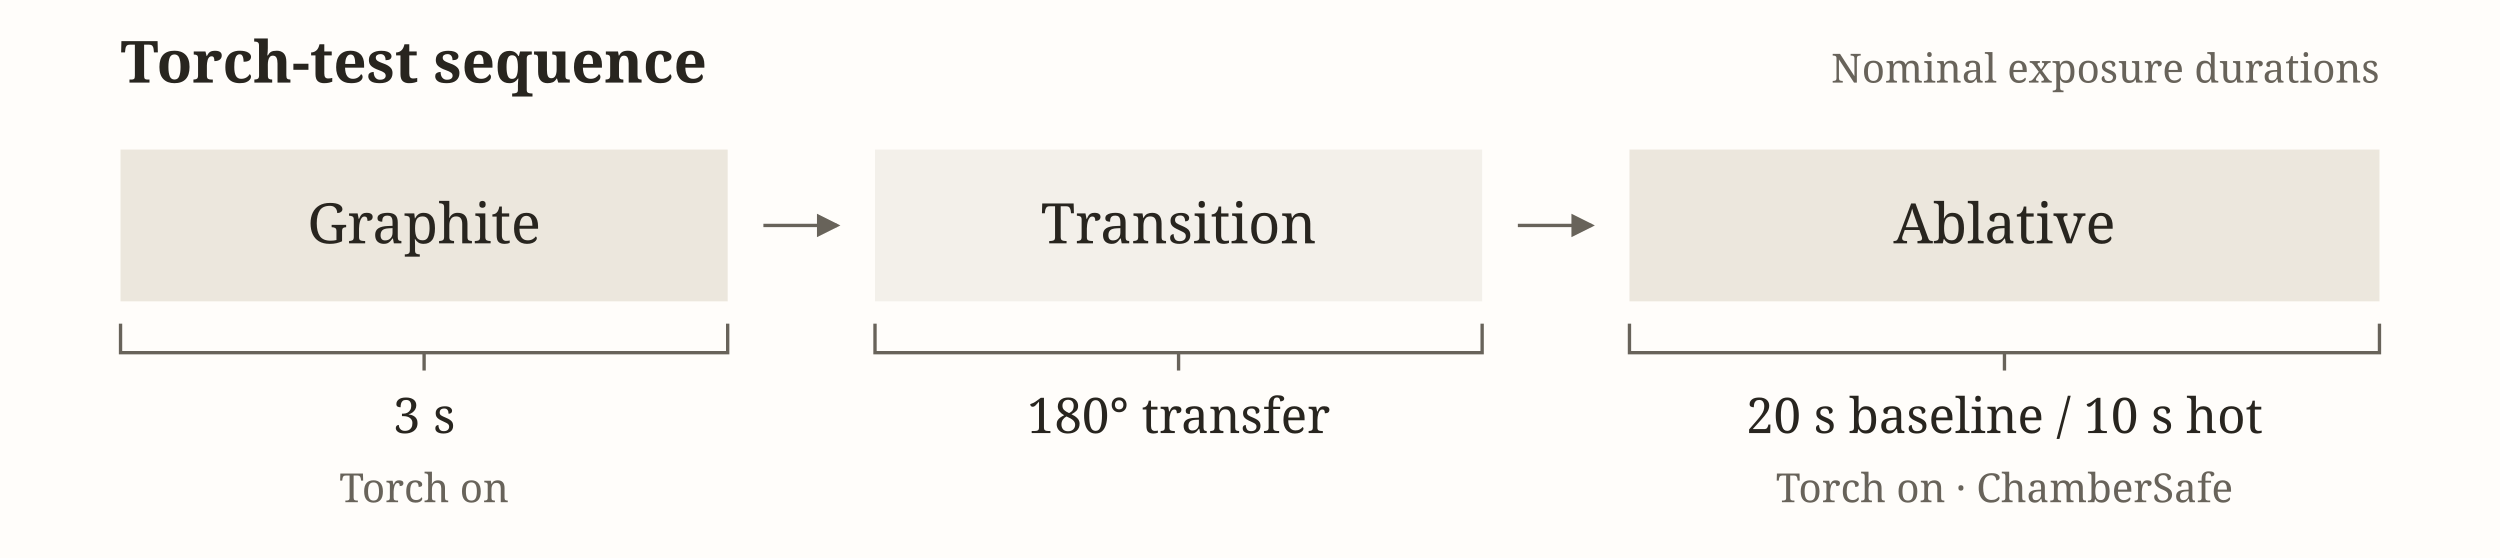
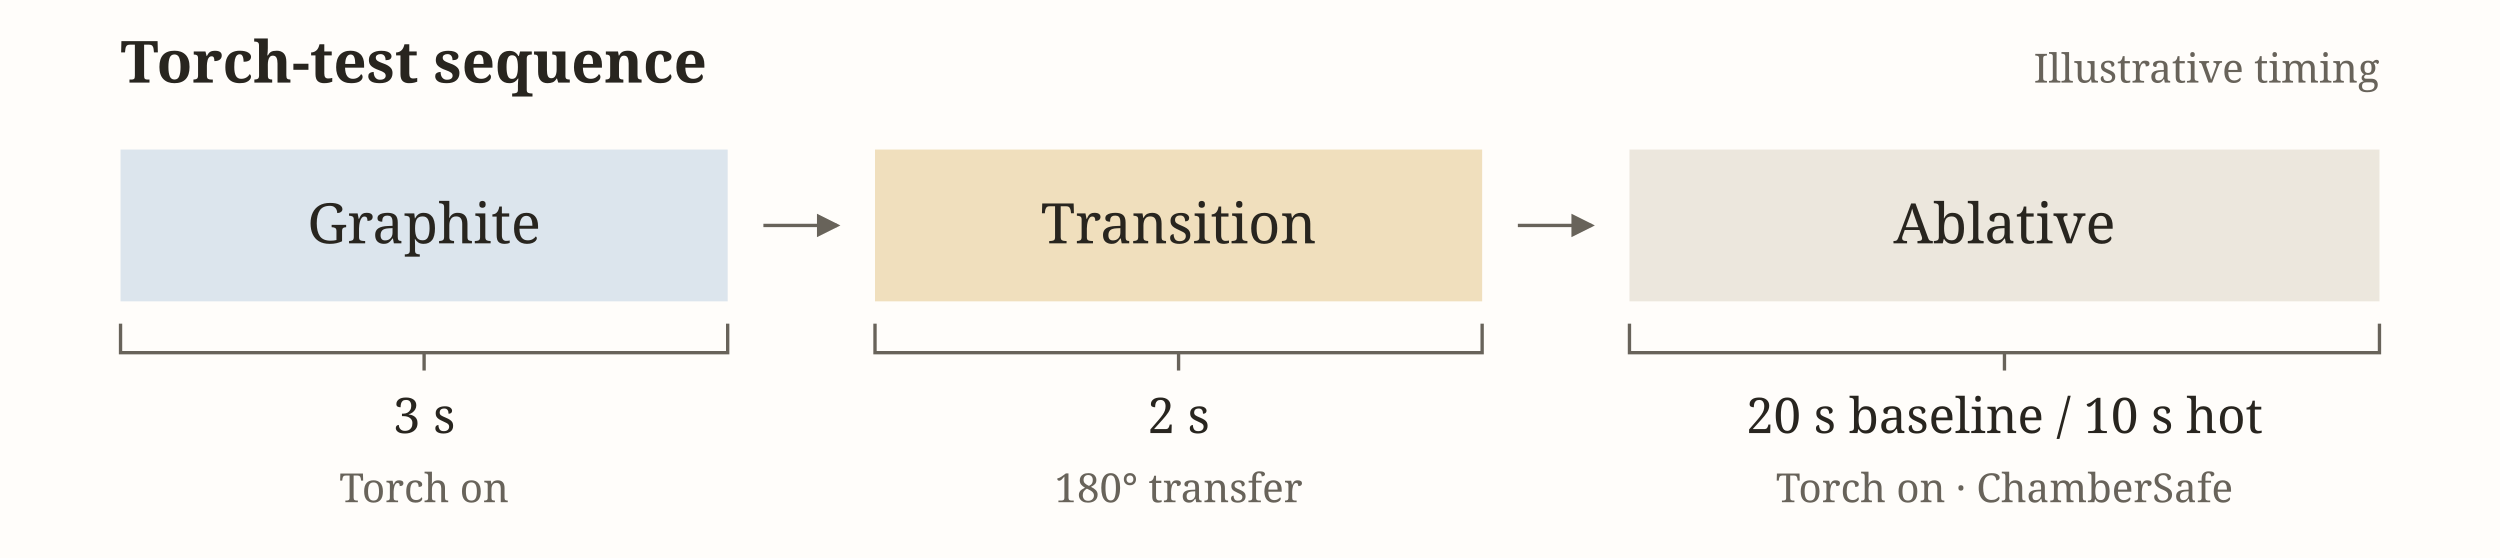
<svg xmlns="http://www.w3.org/2000/svg" width="1120" height="250" viewBox="0 0 1120 250" role="img" aria-labelledby="sequence-title sequence-desc">
  <defs>
    <marker id="sequence-arrow" markerWidth="7" markerHeight="7" refX="6" refY="3.5" orient="auto">
      <path d="M0 0L7 3.5L0 7Z" fill="#68635a" />
    </marker>
  </defs>
  <rect width="1120" height="250" fill="#fffdfa" />
  <g font-family="Georgia,serif" fill="#28251f">
    <text x="54" y="37" font-size="26" font-weight="bold">Torch-test sequence</text>
-     <text x="1066" y="37" text-anchor="end" font-size="18" fill="#68635a">Nominal exposure durations</text>
-     <rect x="54" y="67" width="272" height="68" fill="#ece7dd" />
-     <rect x="392" y="67" width="272" height="68" fill="#f3f0ea" />
+     <text x="1066" y="37" text-anchor="end" font-size="18" fill="#68635a">Illustrative timing</text>
+     <rect id="graphite-stage" x="54" y="67" width="272" height="68" fill="#dce5ed" />
+     <rect id="transition-stage" x="392" y="67" width="272" height="68" fill="#f0dfbd" />
    <rect x="730" y="67" width="336" height="68" fill="#ece7dd" />
    <g font-size="25" text-anchor="middle">
      <text x="190" y="109">Graphite</text>
      <text x="528" y="109">Transition</text>
      <text x="898" y="109">Ablative</text>
    </g>
    <g stroke="#68635a" stroke-width="1.5" fill="none" marker-end="url(#sequence-arrow)">
      <path d="M342 101H375" />
      <path d="M680 101H713" />
    </g>
    <g stroke="#68635a" stroke-width="1.5" fill="none">
      <path d="M54 145V158H326V145M190 158V166" />
      <path d="M392 145V158H664V145M528 158V166" />
      <path d="M730 145V158H1066V145M898 158V166" />
    </g>
    <g text-anchor="middle" font-size="22">
      <text x="190" y="194">3 s</text>
-       <text x="528" y="194">180° transfer</text>
+       <text x="528" y="194">2 s</text>
      <text x="898" y="194">20 s baseline / 10 s hot</text>
    </g>
    <g text-anchor="middle" font-size="18" fill="#68635a">
      <text x="190" y="225">Torch on</text>
+       <text x="528" y="225">180° transfer</text>
      <text x="898" y="225">Torch on · ChamberSafe</text>
    </g>
  </g>
</svg>
